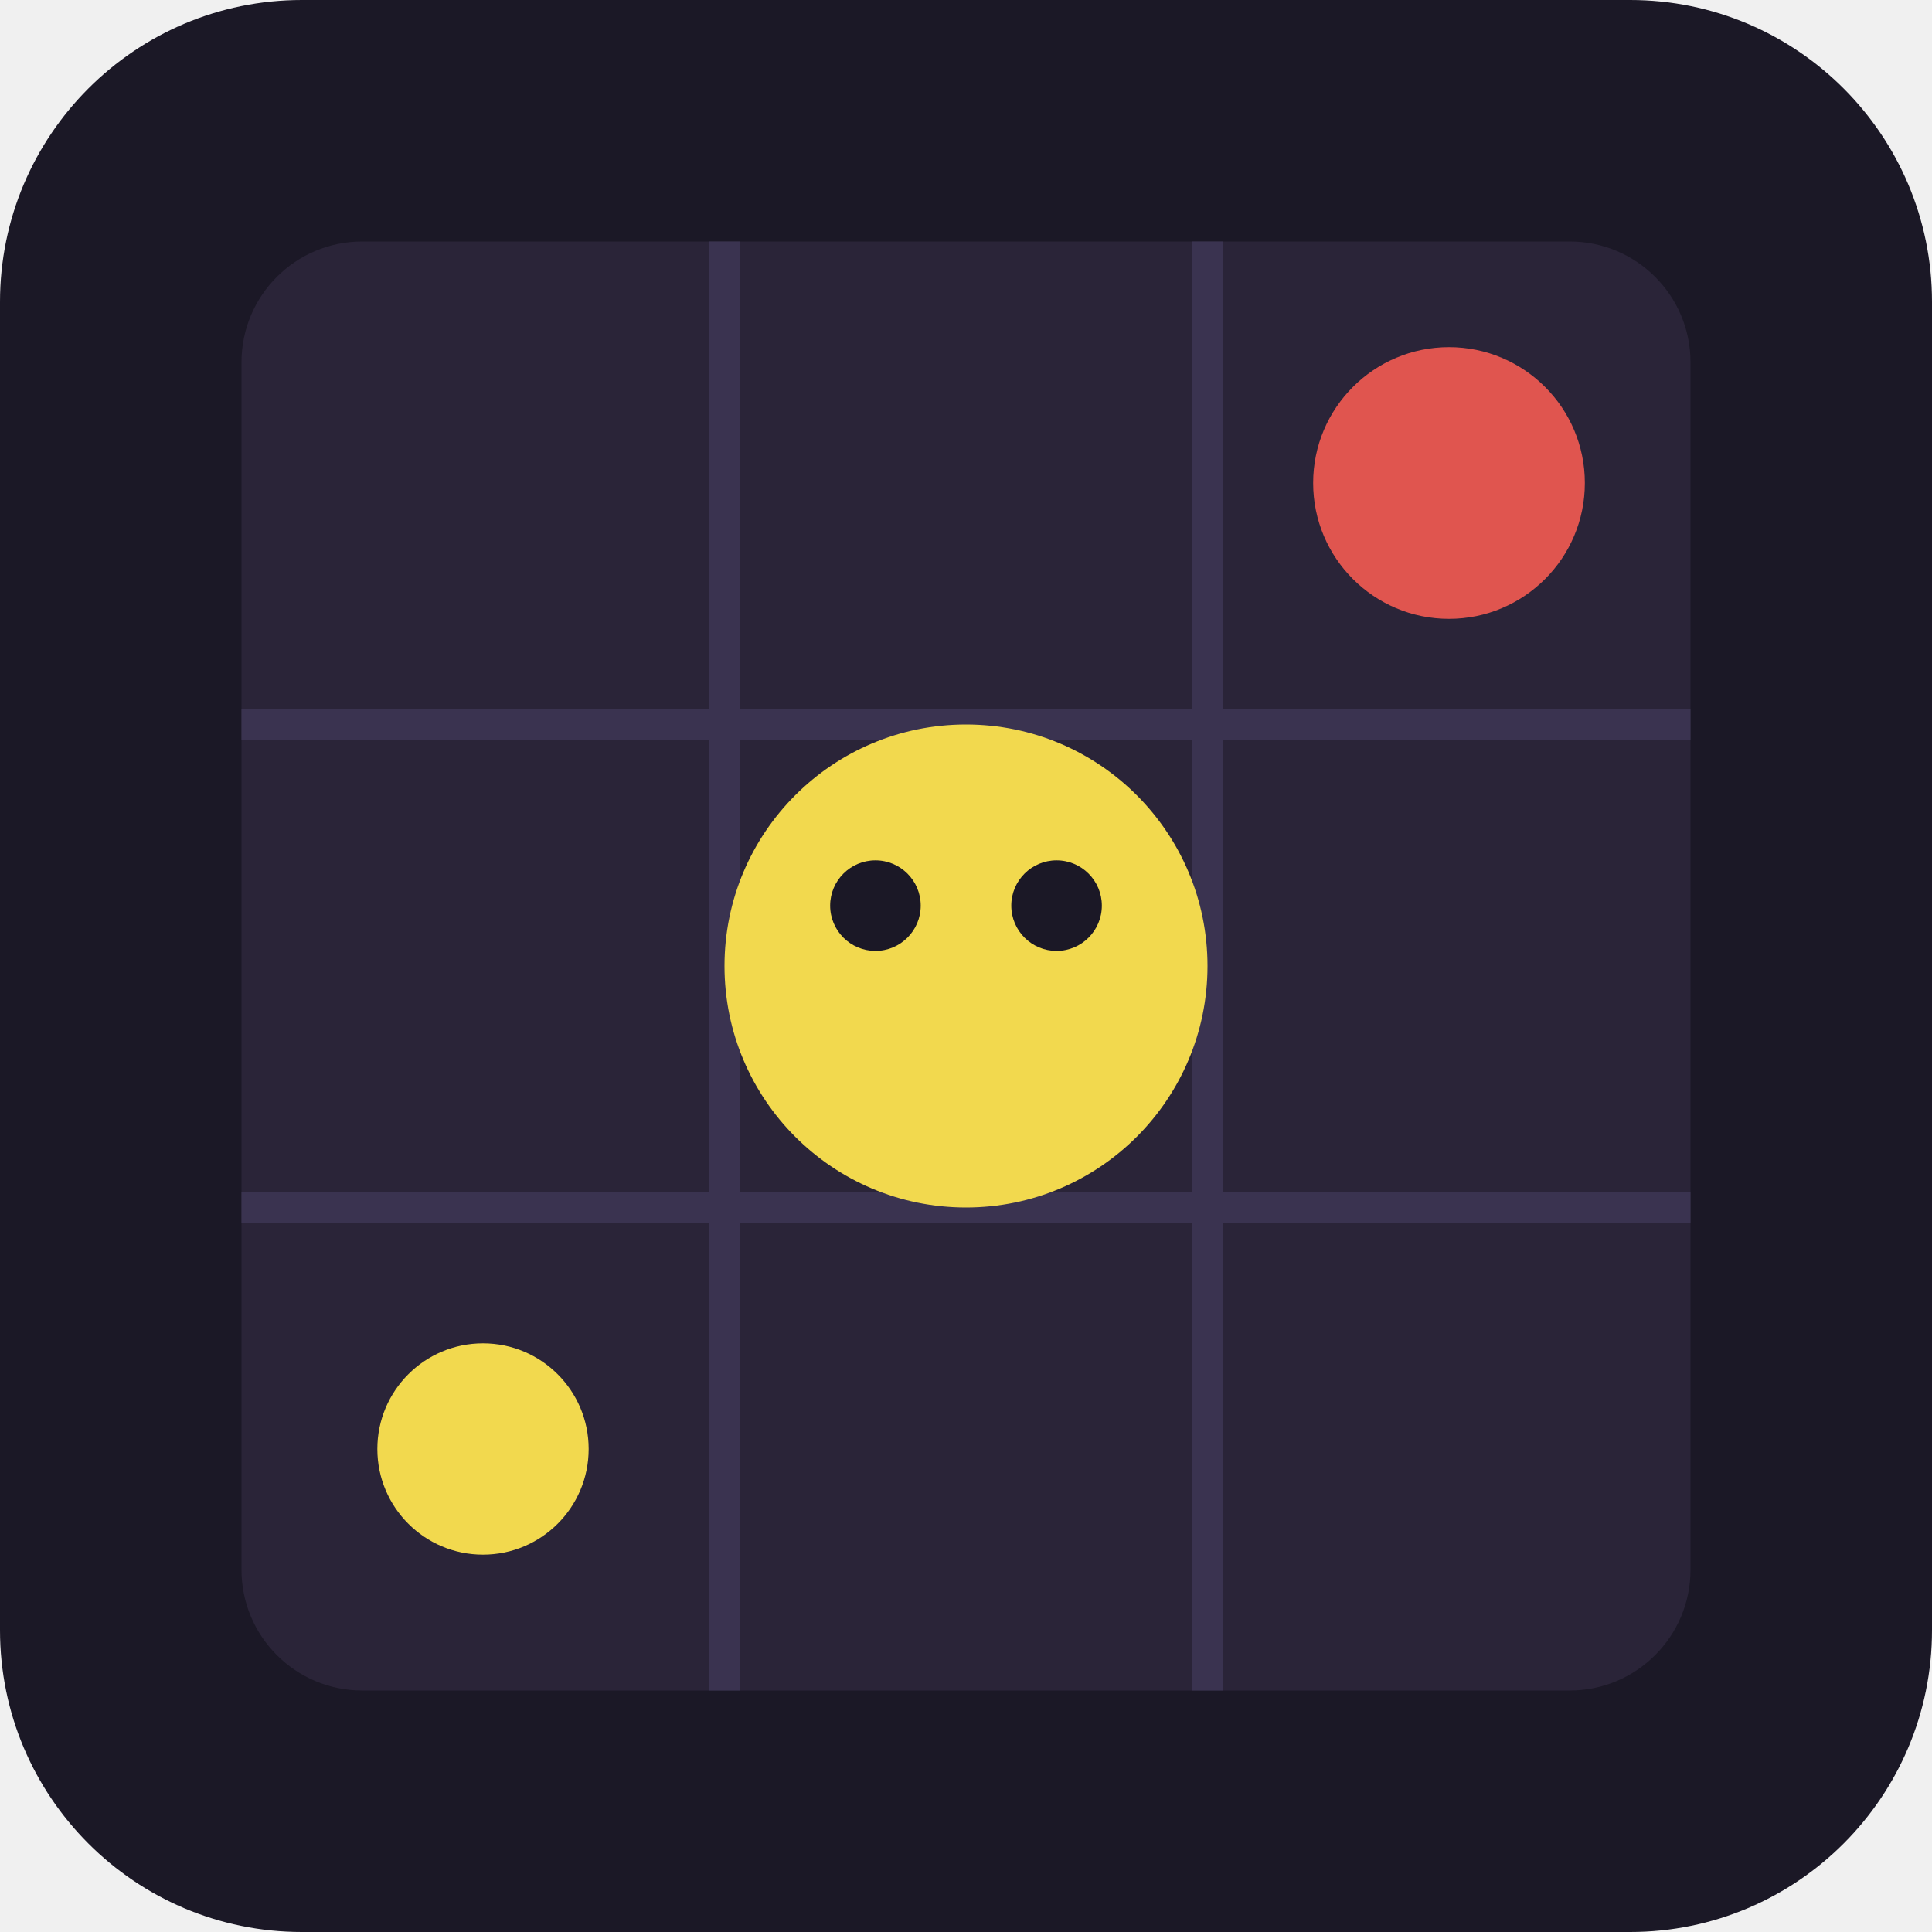
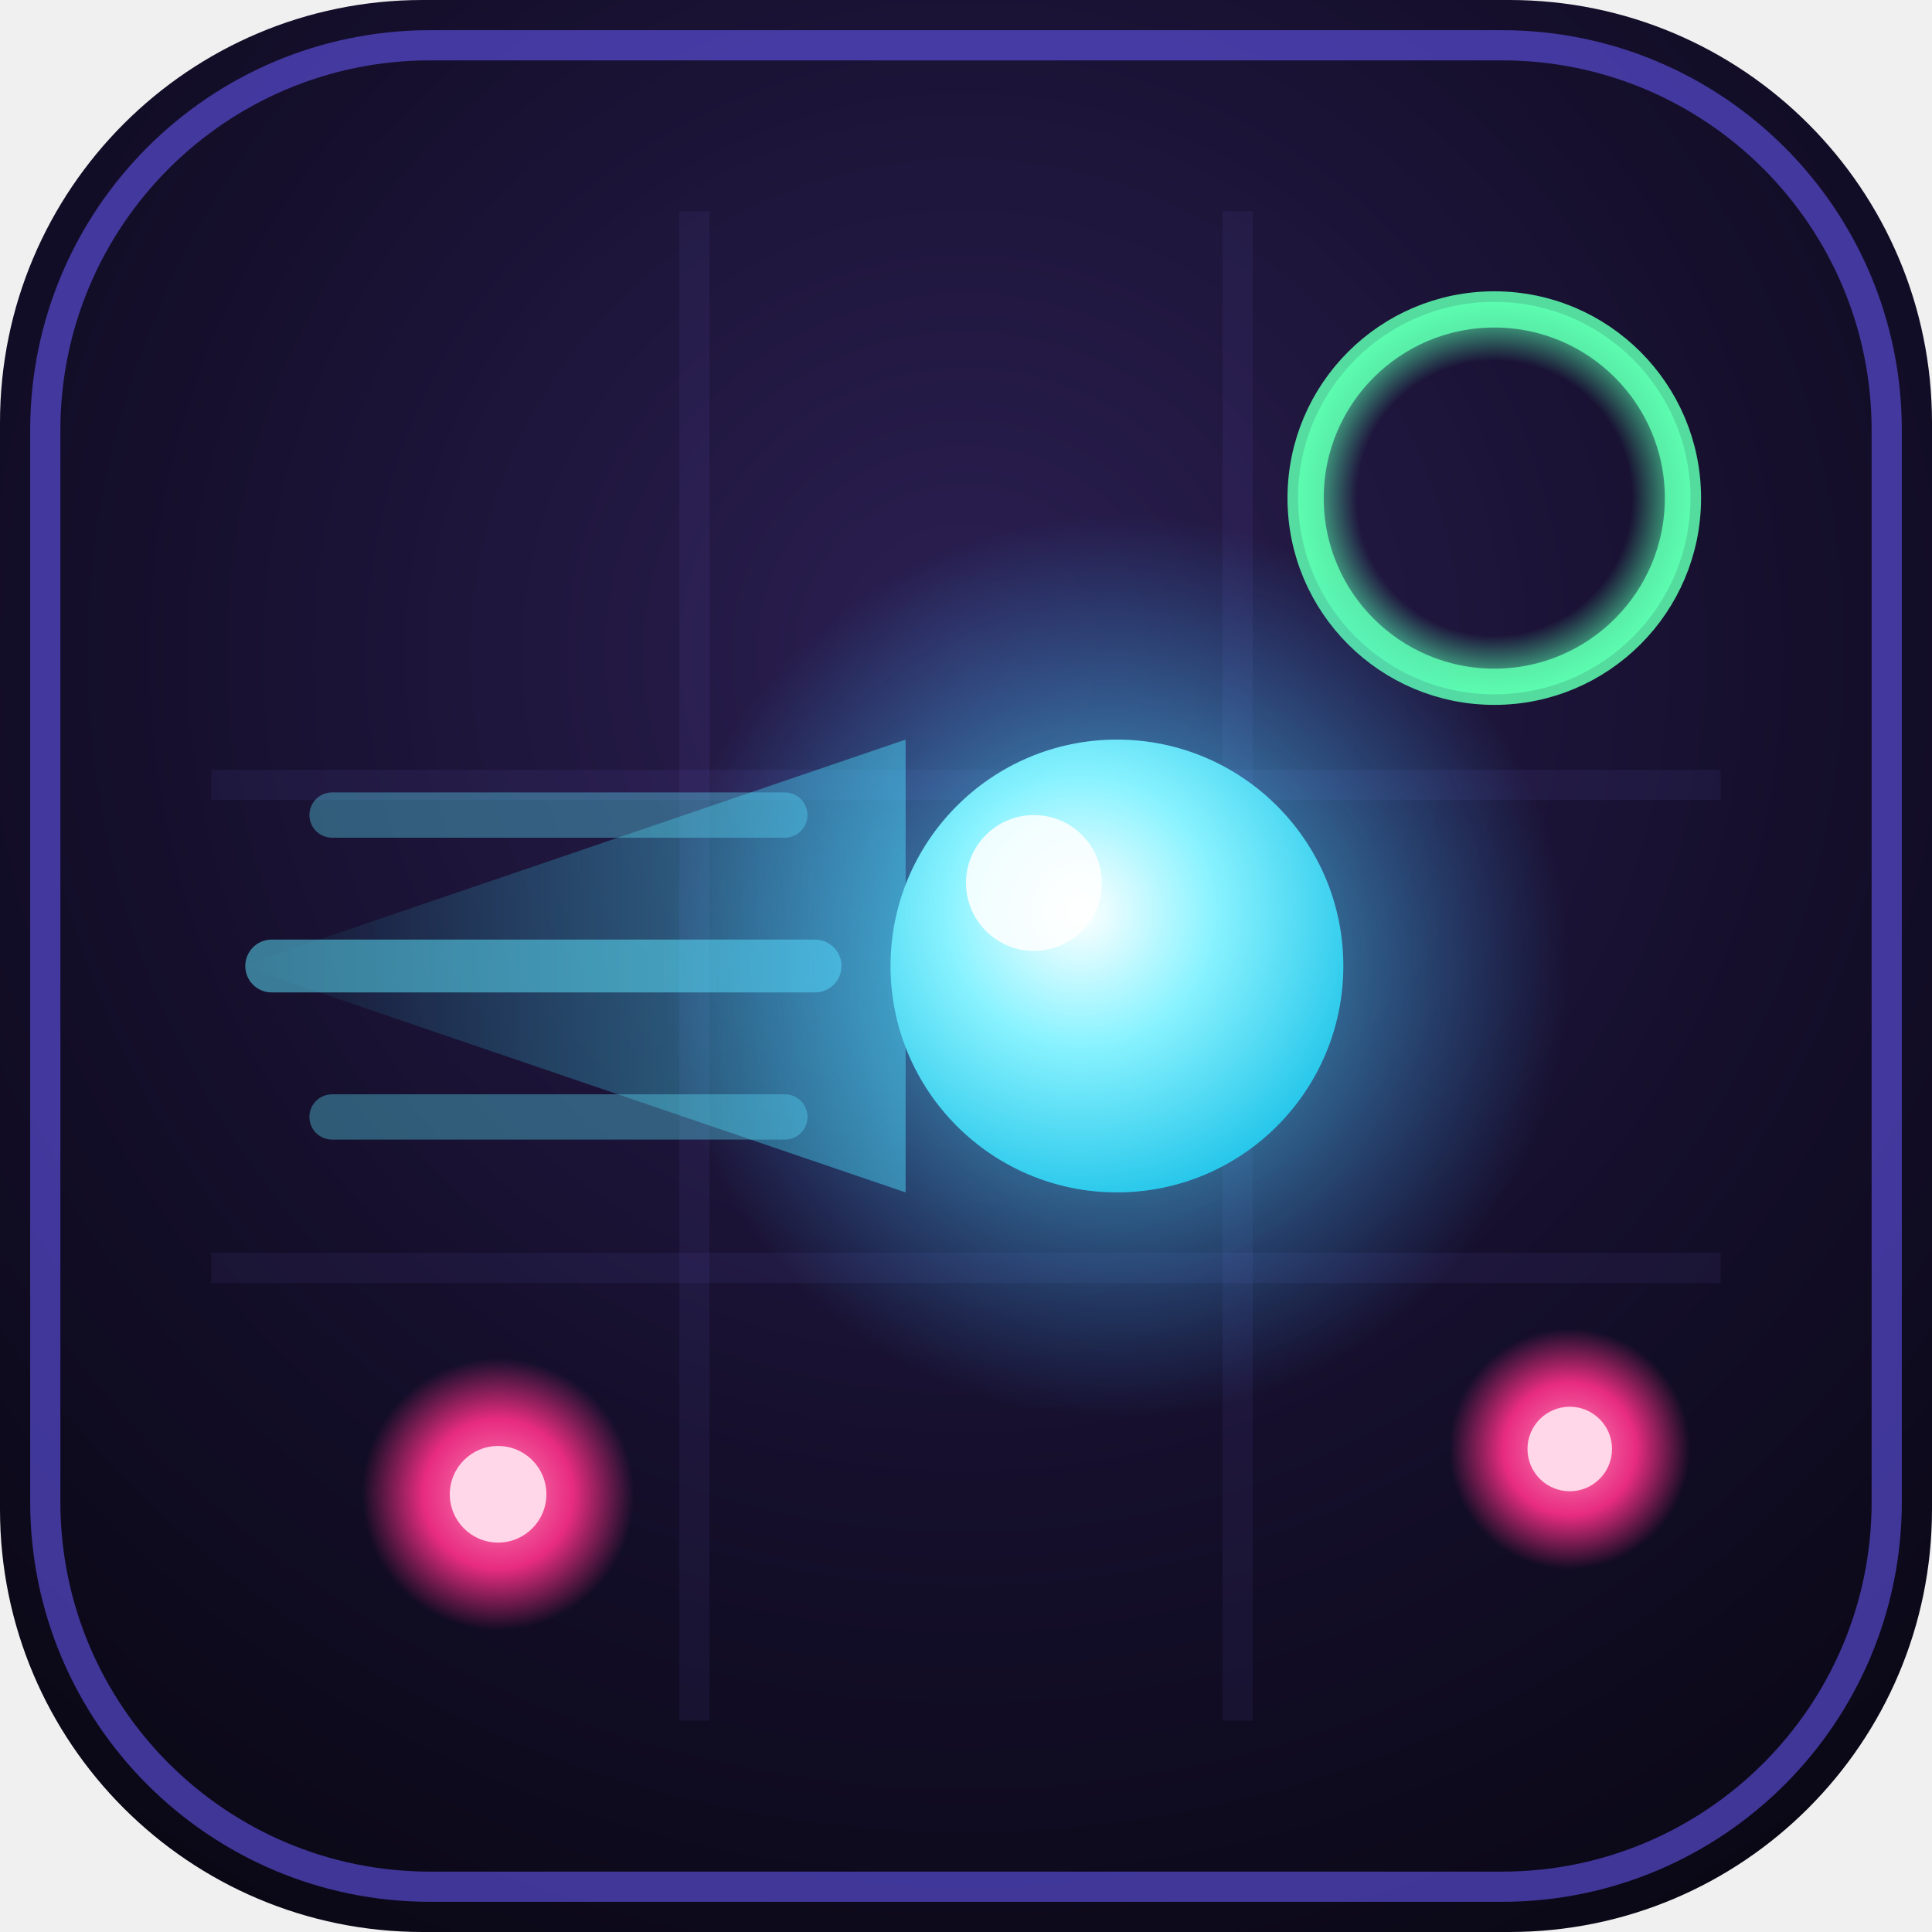
<svg xmlns="http://www.w3.org/2000/svg" width="128" height="128" viewBox="0 0 128 128">
-   <rect width="128" height="128" rx="20" fill="#1b1826" />
-   <rect x="16" y="16" width="96" height="96" rx="8" fill="#2a2438" />
-   <g stroke="#3a3350" stroke-width="2">
-     <line x1="16" y1="48" x2="112" y2="48" />
-     <line x1="16" y1="80" x2="112" y2="80" />
-     <line x1="48" y1="16" x2="48" y2="112" />
-     <line x1="80" y1="16" x2="80" y2="112" />
+   <defs>
+     <radialGradient id="bg" cx="50%" cy="34%" r="78%">
+       <stop offset="0%" stop-color="#2b1f52" />
+       <stop offset="55%" stop-color="#150f2c" />
+       <stop offset="100%" stop-color="#090713" />
+     </radialGradient>
+     <linearGradient id="trail" x1="0" y1="0" x2="1" y2="0">
+       <stop offset="0%" stop-color="#33e6ff" stop-opacity="0" />
+       <stop offset="100%" stop-color="#4fe9ff" stop-opacity="0.85" />
+     </linearGradient>
+     <radialGradient id="glow" cx="50%" cy="50%" r="50%">
+       <stop offset="0%" stop-color="#c9fbff" stop-opacity="0.95" />
+       <stop offset="35%" stop-color="#4fd8ff" stop-opacity="0.55" />
+       <stop offset="100%" stop-color="#3aa8ff" stop-opacity="0" />
+     </radialGradient>
+     <radialGradient id="core" cx="42%" cy="38%" r="65%">
+       <stop offset="0%" stop-color="#ffffff" />
+       <stop offset="45%" stop-color="#8af3ff" />
+       <stop offset="100%" stop-color="#25c6ea" />
+     </radialGradient>
+     <radialGradient id="portal" cx="50%" cy="50%" r="50%">
+       <stop offset="0%" stop-color="#7bff9e" stop-opacity="0" />
+       <stop offset="70%" stop-color="#57ffb0" stop-opacity="0" />
+       <stop offset="100%" stop-color="#57ffb0" stop-opacity="0.9" />
+     </radialGradient>
+     <radialGradient id="danger" cx="50%" cy="50%" r="50%">
+       <stop offset="0%" stop-color="#ff8fbf" />
+       <stop offset="55%" stop-color="#ff2f8a" stop-opacity="0.9" />
+       <stop offset="100%" stop-color="#ff2f8a" stop-opacity="0" />
+     </radialGradient>
+   </defs>
+   <rect width="128" height="128" rx="28" fill="url(#bg)" />
+   <rect x="3" y="3" width="122" height="122" rx="25.5" fill="none" stroke="#6a5cff" stroke-opacity="0.55" stroke-width="2" />
+   <g stroke="#8a7bff" stroke-opacity="0.07" stroke-width="2">
+     <line x1="14" y1="52" x2="114" y2="52" />
+     <line x1="14" y1="84" x2="114" y2="84" />
+     <line x1="46" y1="14" x2="46" y2="114" />
+     <line x1="82" y1="14" x2="82" y2="114" />
  </g>
-   <circle cx="64" cy="64" r="16" fill="#f2d94e" />
-   <circle cx="58" cy="60" r="3" fill="#1b1826" />
-   <circle cx="70" cy="60" r="3" fill="#1b1826" />
-   <circle cx="96" cy="32" r="9" fill="#e0554f" />
-   <circle cx="32" cy="96" r="7" fill="#f2d94e" />
+   <g transform="translate(99,33)">
+     <circle r="13" fill="url(#portal)" />
+     <circle r="12.5" fill="none" stroke="#5effb2" stroke-opacity="0.85" stroke-width="2.4" />
+   </g>
+   <circle cx="33" cy="99" r="9" fill="url(#danger)" />
+   <circle cx="33" cy="99" r="3.2" fill="#ffd7e8" />
+   <circle cx="104" cy="96" r="8" fill="url(#danger)" />
+   <circle cx="104" cy="96" r="2.8" fill="#ffd7e8" />
+   <path d="M16 64 L60 49 L60 79 Z" fill="url(#trail)" opacity="0.55" />
+   <g stroke-linecap="round">
+     <line x1="22" y1="54" x2="52" y2="54" stroke="#5fe9ff" stroke-opacity="0.35" stroke-width="3" />
+     <line x1="18" y1="64" x2="54" y2="64" stroke="#5fe9ff" stroke-opacity="0.5" stroke-width="3.5" />
+     <line x1="22" y1="74" x2="52" y2="74" stroke="#5fe9ff" stroke-opacity="0.35" stroke-width="3" />
+   </g>
+   <circle cx="74" cy="64" r="30" fill="url(#glow)" />
+   <circle cx="74" cy="64" r="15" fill="url(#core)" />
+   <circle cx="68.5" cy="58.5" r="4.5" fill="#ffffff" fill-opacity="0.85" />
</svg>
